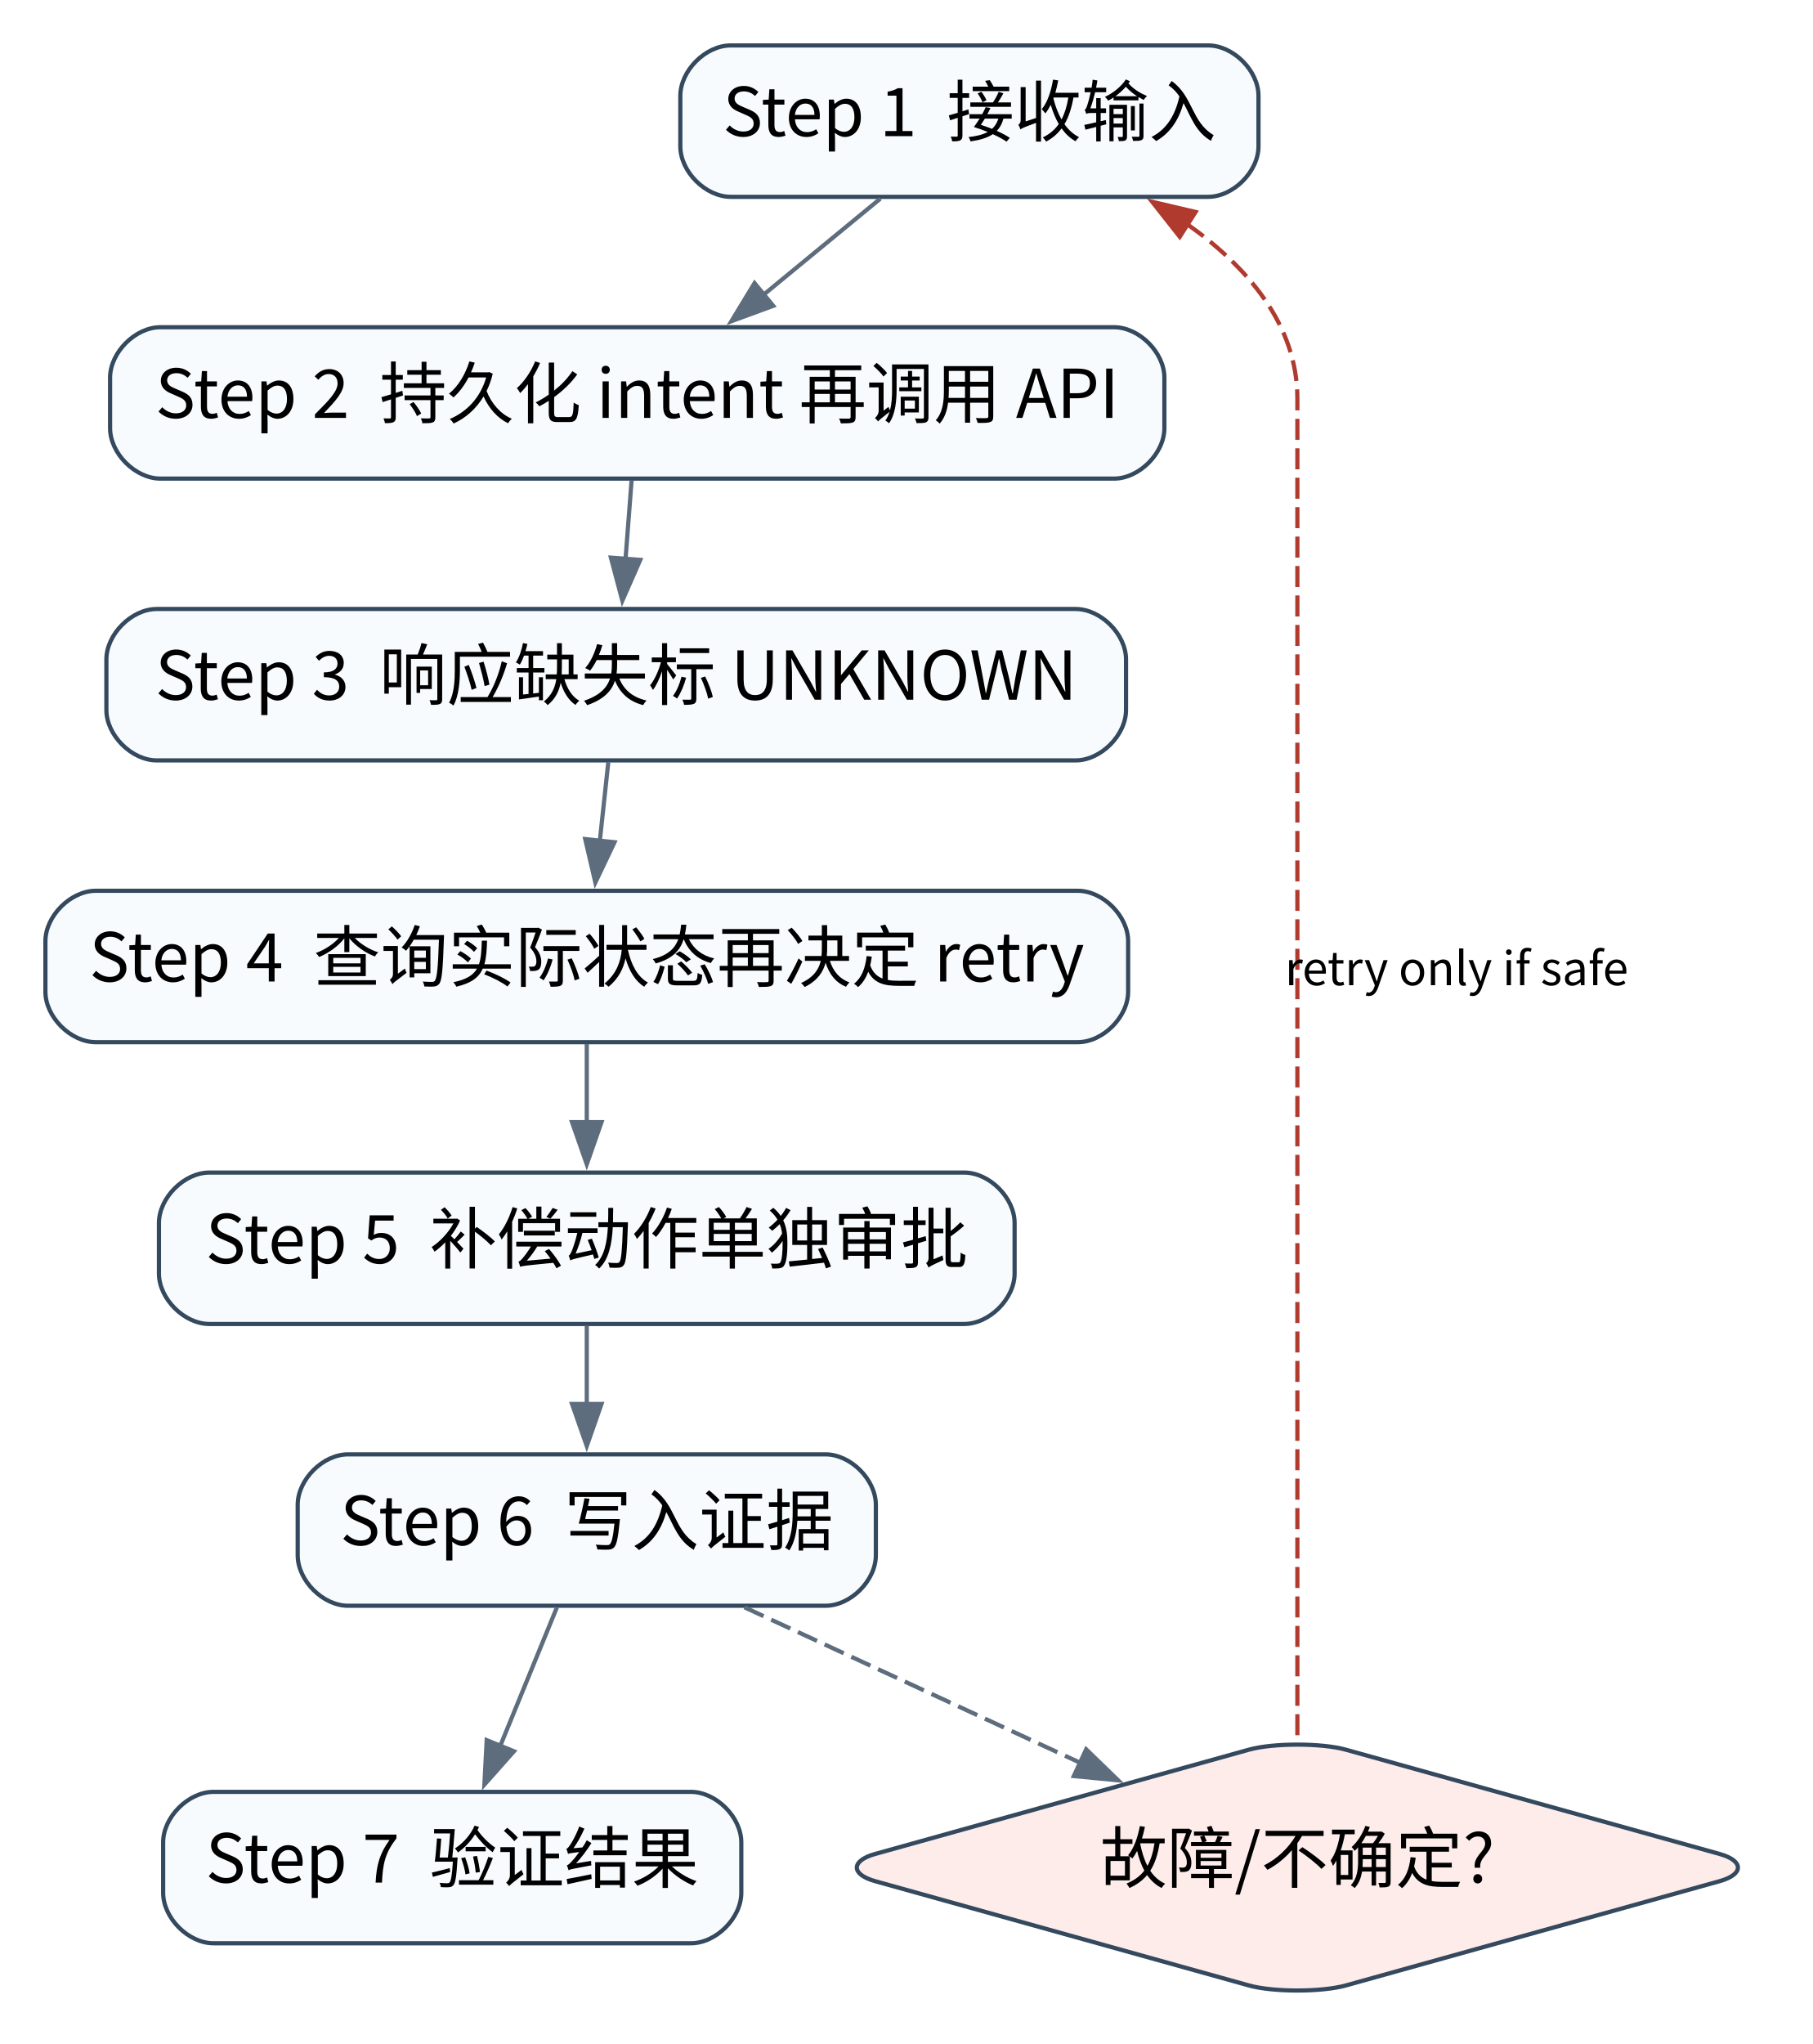
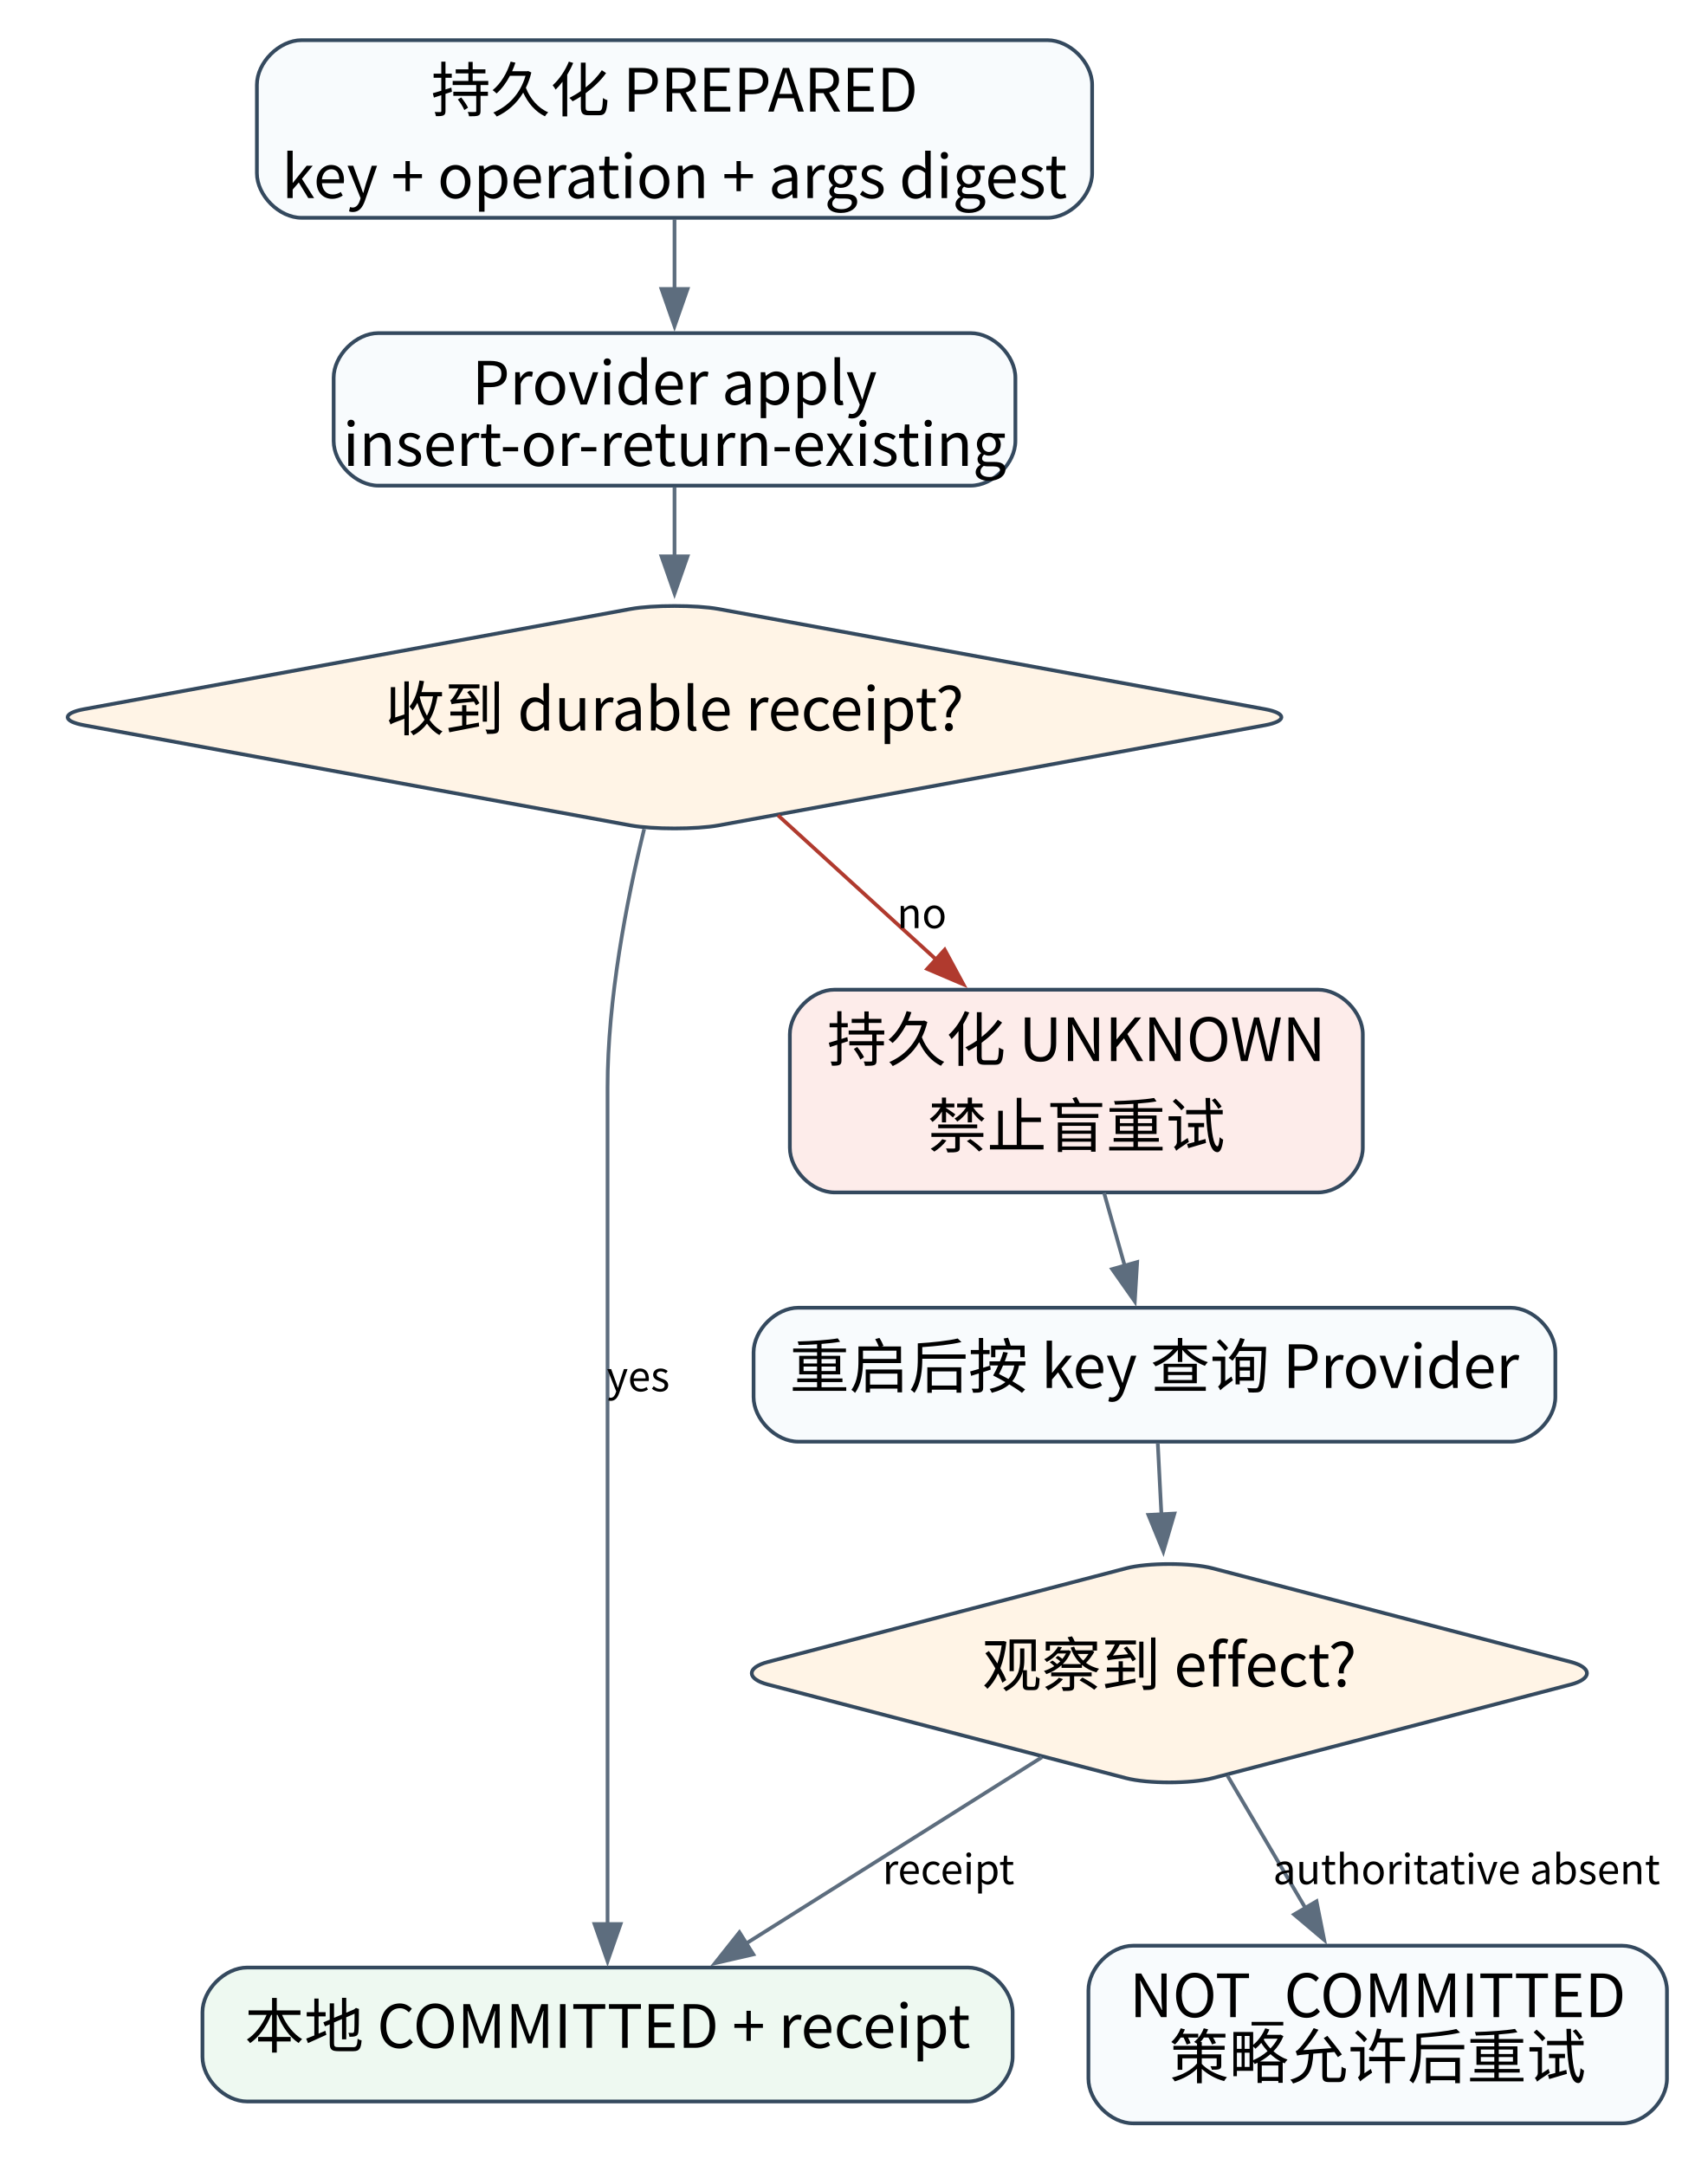
- <svg xmlns="http://www.w3.org/2000/svg" width="431pt" height="486pt" viewBox="0.00 0.00 431.00 486.00">
-   <g id="graph0" class="graph" transform="scale(1 1) rotate(0) translate(10.8 475.3)">
+ <svg xmlns="http://www.w3.org/2000/svg" width="459pt" height="582pt" viewBox="0.00 0.00 459.00 582.00">
+   <g id="graph0" class="graph" transform="scale(1 1) rotate(0) translate(10.8 570.8)">
    <g id="node1" class="node">
-       <path fill="#f8fbfd" stroke="#34495e" d="M276.5,-464.5C276.5,-464.5 163,-464.5 163,-464.5 157,-464.5 151,-458.5 151,-452.5 151,-452.5 151,-440.5 151,-440.5 151,-434.5 157,-428.5 163,-428.5 163,-428.5 276.5,-428.5 276.5,-428.5 282.5,-428.5 288.5,-434.5 288.5,-440.5 288.5,-440.5 288.5,-452.5 288.5,-452.5 288.5,-458.5 282.5,-464.5 276.5,-464.5" />
-       <text xml:space="preserve" text-anchor="middle" x="219.75" y="-442.93" font-family="Noto Sans CJK SC" font-size="16.00">Step 1  接收输入</text>
+       <path fill="#f8fbfd" stroke="#34495e" d="M270.75,-560C270.75,-560 70.25,-560 70.25,-560 64.25,-560 58.25,-554 58.25,-548 58.25,-548 58.25,-524.25 58.25,-524.25 58.25,-518.25 64.25,-512.25 70.25,-512.25 70.25,-512.25 270.75,-512.25 270.75,-512.25 276.75,-512.25 282.75,-518.25 282.75,-524.25 282.75,-524.25 282.75,-548 282.75,-548 282.75,-554 276.75,-560 270.75,-560" />
+       <text xml:space="preserve" text-anchor="middle" x="170.5" y="-540.8" font-family="Noto Sans CJK SC" font-size="16.00">持久化 PREPARED</text>
+       <text xml:space="preserve" text-anchor="middle" x="170.5" y="-517.55" font-family="Noto Sans CJK SC" font-size="16.00">key + operation + args digest</text>
    </g>
    <g id="node2" class="node">
-       <path fill="#f8fbfd" stroke="#34495e" d="M254.12,-397.5C254.12,-397.5 27.38,-397.5 27.38,-397.5 21.38,-397.5 15.38,-391.5 15.38,-385.5 15.38,-385.5 15.38,-373.5 15.38,-373.5 15.38,-367.5 21.38,-361.5 27.38,-361.5 27.38,-361.5 254.12,-361.5 254.12,-361.5 260.12,-361.5 266.12,-367.5 266.12,-373.5 266.12,-373.5 266.12,-385.5 266.12,-385.5 266.12,-391.5 260.12,-397.5 254.12,-397.5" />
-       <text xml:space="preserve" text-anchor="middle" x="140.75" y="-375.93" font-family="Noto Sans CJK SC" font-size="16.00">Step 2  持久化 intent 再调用 API</text>
+       <path fill="#f8fbfd" stroke="#34495e" d="M250.12,-481.25C250.12,-481.25 90.88,-481.25 90.88,-481.25 84.88,-481.25 78.88,-475.25 78.88,-469.25 78.88,-469.25 78.88,-452.25 78.88,-452.25 78.88,-446.25 84.88,-440.25 90.88,-440.25 90.88,-440.25 250.12,-440.25 250.12,-440.25 256.12,-440.25 262.12,-446.25 262.12,-452.25 262.12,-452.25 262.12,-469.25 262.12,-469.25 262.12,-475.25 256.12,-481.25 250.12,-481.25" />
+       <text xml:space="preserve" text-anchor="middle" x="170.5" y="-462.05" font-family="Noto Sans CJK SC" font-size="16.00">Provider apply</text>
+       <text xml:space="preserve" text-anchor="middle" x="170.5" y="-445.55" font-family="Noto Sans CJK SC" font-size="16.00">insert-or-return-existing</text>
    </g>
    <g id="edge1" class="edge">
-       <path fill="none" stroke="#5d6d7e" d="M198.58,-428.08C189.99,-421.01 179.91,-412.72 170.6,-405.06" />
-       <polygon fill="#5d6d7e" stroke="#5d6d7e" points="173.09,-402.58 163.15,-398.93 168.65,-407.98 173.09,-402.58" />
+       <path fill="none" stroke="#5d6d7e" d="M170.5,-511.91C170.5,-505.82 170.5,-499.16 170.5,-492.73" />
+       <polygon fill="#5d6d7e" stroke="#5d6d7e" points="174,-493.12 170.5,-483.12 167,-493.12 174,-493.12" />
    </g>
    <g id="node3" class="node">
-       <path fill="#f8fbfd" stroke="#34495e" d="M245,-330.5C245,-330.5 26.5,-330.5 26.5,-330.5 20.5,-330.5 14.5,-324.5 14.5,-318.5 14.5,-318.5 14.5,-306.5 14.5,-306.5 14.5,-300.5 20.5,-294.5 26.5,-294.5 26.5,-294.5 245,-294.5 245,-294.5 251,-294.5 257,-300.5 257,-306.5 257,-306.5 257,-318.5 257,-318.5 257,-324.5 251,-330.5 245,-330.5" />
-       <text xml:space="preserve" text-anchor="middle" x="135.75" y="-308.93" font-family="Noto Sans CJK SC" font-size="16.00">Step 3  响应缺失标 UNKNOWN</text>
+       <path fill="#fff4e6" stroke="#34495e" d="M158.7,-407.09C158.7,-407.09 11.8,-380.16 11.8,-380.16 5.9,-379.08 5.9,-376.92 11.8,-375.84 11.8,-375.84 158.7,-348.91 158.7,-348.91 164.6,-347.83 176.4,-347.83 182.3,-348.91 182.3,-348.91 329.2,-375.84 329.2,-375.84 335.1,-376.92 335.1,-379.08 329.2,-380.16 329.2,-380.16 182.3,-407.09 182.3,-407.09 176.4,-408.17 164.6,-408.17 158.7,-407.09" />
+       <text xml:space="preserve" text-anchor="middle" x="170.5" y="-374.43" font-family="Noto Sans CJK SC" font-size="16.00">收到 durable receipt?</text>
    </g>
    <g id="edge2" class="edge">
-       <path fill="none" stroke="#5d6d7e" d="M139.41,-361.08C138.96,-355.25 138.45,-348.59 137.95,-342.14" />
-       <polygon fill="#5d6d7e" stroke="#5d6d7e" points="141.47,-342.18 137.21,-332.48 134.49,-342.71 141.47,-342.18" />
+       <path fill="none" stroke="#5d6d7e" d="M170.5,-439.79C170.5,-433.98 170.5,-427.42 170.5,-420.8" />
+       <polygon fill="#5d6d7e" stroke="#5d6d7e" points="174,-421.25 170.5,-411.25 167,-421.25 174,-421.25" />
    </g>
    <g id="node4" class="node">
-       <path fill="#f8fbfd" stroke="#34495e" d="M245.5,-263.5C245.5,-263.5 12,-263.5 12,-263.5 6,-263.5 0,-257.5 0,-251.5 0,-251.5 0,-239.5 0,-239.5 0,-233.5 6,-227.5 12,-227.5 12,-227.5 245.5,-227.5 245.5,-227.5 251.5,-227.5 257.5,-233.5 257.5,-239.5 257.5,-239.5 257.5,-251.5 257.5,-251.5 257.5,-257.5 251.5,-263.5 245.5,-263.5" />
-       <text xml:space="preserve" text-anchor="middle" x="128.75" y="-241.93" font-family="Noto Sans CJK SC" font-size="16.00">Step 4  查询实际状态再决定 retry</text>
+       <path fill="#eef9f1" stroke="#34495e" d="M249.38,-41.88C249.38,-41.88 55.63,-41.88 55.63,-41.88 49.63,-41.88 43.62,-35.88 43.62,-29.88 43.62,-29.88 43.62,-17.87 43.62,-17.87 43.62,-11.87 49.62,-5.88 55.62,-5.88 55.62,-5.88 249.38,-5.88 249.38,-5.88 255.38,-5.88 261.38,-11.88 261.38,-17.88 261.38,-17.88 261.38,-29.88 261.38,-29.88 261.38,-35.88 255.38,-41.88 249.38,-41.88" />
+       <text xml:space="preserve" text-anchor="middle" x="152.5" y="-20.3" font-family="Noto Sans CJK SC" font-size="16.00">本地 COMMITTED + receipt</text>
    </g>
    <g id="edge3" class="edge">
-       <path fill="none" stroke="#5d6d7e" d="M133.87,-294.08C133.25,-288.25 132.53,-281.59 131.83,-275.14" />
-       <polygon fill="#5d6d7e" stroke="#5d6d7e" points="135.34,-275.04 130.79,-265.47 128.38,-275.79 135.34,-275.04" />
+       <path fill="none" stroke="#5d6d7e" d="M162.34,-347.95C157.58,-328.46 152.5,-302.14 152.5,-278.5 152.5,-278.5 152.5,-278.5 152.5,-120 152.5,-97.65 152.5,-72.34 152.5,-53.45" />
+       <polygon fill="#5d6d7e" stroke="#5d6d7e" points="156,-53.57 152.5,-43.57 149,-53.57 156,-53.57" />
+       <text xml:space="preserve" text-anchor="middle" x="160.75" y="-196.8" font-family="Noto Sans CJK SC" font-size="11.00">yes</text>
    </g>
    <g id="node5" class="node">
-       <path fill="#f8fbfd" stroke="#34495e" d="M218.5,-196.5C218.5,-196.5 39,-196.5 39,-196.5 33,-196.5 27,-190.5 27,-184.5 27,-184.5 27,-172.5 27,-172.5 27,-166.5 33,-160.5 39,-160.5 39,-160.5 218.5,-160.5 218.5,-160.5 224.5,-160.5 230.5,-166.5 230.5,-172.5 230.5,-172.5 230.5,-184.5 230.5,-184.5 230.5,-190.5 224.5,-196.5 218.5,-196.5" />
-       <text xml:space="preserve" text-anchor="middle" x="128.75" y="-174.93" font-family="Noto Sans CJK SC" font-size="16.00">Step 5  补偿动作单独审批</text>
+       <path fill="#fdecea" stroke="#34495e" d="M343.5,-304.75C343.5,-304.75 213.5,-304.75 213.5,-304.75 207.5,-304.75 201.5,-298.75 201.5,-292.75 201.5,-292.75 201.5,-262.25 201.5,-262.25 201.5,-256.25 207.5,-250.25 213.5,-250.25 213.5,-250.25 343.5,-250.25 343.5,-250.25 349.5,-250.25 355.5,-256.25 355.5,-262.25 355.5,-262.25 355.5,-292.75 355.5,-292.75 355.5,-298.75 349.5,-304.75 343.5,-304.75" />
+       <text xml:space="preserve" text-anchor="middle" x="278.5" y="-285.55" font-family="Noto Sans CJK SC" font-size="16.00">持久化 UNKNOWN</text>
+       <text xml:space="preserve" text-anchor="middle" x="278.5" y="-262.3" font-family="Noto Sans CJK SC" font-size="16.00">禁止盲重试</text>
    </g>
    <g id="edge4" class="edge">
-       <path fill="none" stroke="#5d6d7e" d="M128.75,-227.08C128.75,-221.25 128.75,-214.59 128.75,-208.14" />
-       <polygon fill="#5d6d7e" stroke="#5d6d7e" points="132.25,-208.48 128.75,-198.48 125.25,-208.48 132.25,-208.48" />
+       <path fill="none" stroke="#b03a2e" d="M198.31,-351.63C211.25,-339.83 226.84,-325.62 240.81,-312.87" />
+       <polygon fill="#b03a2e" stroke="#b03a2e" points="243.12,-315.5 248.15,-306.18 238.41,-310.33 243.12,-315.5" />
+       <text xml:space="preserve" text-anchor="middle" x="236.97" y="-321.3" font-family="Noto Sans CJK SC" font-size="11.00">no</text>
    </g>
    <g id="node6" class="node">
-       <path fill="#f8fbfd" stroke="#34495e" d="M185.5,-129.5C185.5,-129.5 72,-129.5 72,-129.5 66,-129.5 60,-123.5 60,-117.5 60,-117.5 60,-105.5 60,-105.5 60,-99.5 66,-93.5 72,-93.5 72,-93.5 185.5,-93.5 185.5,-93.5 191.5,-93.5 197.5,-99.5 197.5,-105.5 197.5,-105.5 197.5,-117.5 197.5,-117.5 197.5,-123.5 191.5,-129.5 185.5,-129.5" />
-       <text xml:space="preserve" text-anchor="middle" x="128.75" y="-107.92" font-family="Noto Sans CJK SC" font-size="16.00">Step 6  写入证据</text>
+       <path fill="#f8fbfd" stroke="#34495e" d="M395.25,-219.25C395.25,-219.25 203.75,-219.25 203.75,-219.25 197.75,-219.25 191.75,-213.25 191.75,-207.25 191.75,-207.25 191.75,-195.25 191.75,-195.25 191.75,-189.25 197.75,-183.25 203.75,-183.25 203.75,-183.25 395.25,-183.25 395.25,-183.25 401.25,-183.25 407.25,-189.25 407.25,-195.25 407.25,-195.25 407.25,-207.25 407.25,-207.25 407.25,-213.25 401.25,-219.25 395.25,-219.25" />
+       <text xml:space="preserve" text-anchor="middle" x="299.5" y="-197.68" font-family="Noto Sans CJK SC" font-size="16.00">重启后按 key 查询 Provider</text>
    </g>
    <g id="edge5" class="edge">
-       <path fill="none" stroke="#5d6d7e" d="M128.75,-160.08C128.75,-154.25 128.75,-147.59 128.75,-141.14" />
-       <polygon fill="#5d6d7e" stroke="#5d6d7e" points="132.25,-141.48 128.75,-131.48 125.25,-141.48 132.25,-141.48" />
+       <path fill="none" stroke="#5d6d7e" d="M285.96,-250.11C287.76,-243.76 289.69,-236.94 291.51,-230.5" />
+       <polygon fill="#5d6d7e" stroke="#5d6d7e" points="294.85,-231.53 294.21,-220.96 288.12,-229.63 294.85,-231.53" />
    </g>
    <g id="node7" class="node">
-       <path fill="#f8fbfd" stroke="#34495e" d="M153.5,-49.25C153.5,-49.25 40,-49.25 40,-49.25 34,-49.25 28,-43.25 28,-37.25 28,-37.25 28,-25.25 28,-25.25 28,-19.25 34,-13.25 40,-13.25 40,-13.25 153.5,-13.25 153.5,-13.25 159.5,-13.25 165.5,-19.25 165.5,-25.25 165.5,-25.25 165.5,-37.25 165.5,-37.25 165.5,-43.25 159.5,-49.25 153.5,-49.25" />
-       <text xml:space="preserve" text-anchor="middle" x="96.75" y="-27.68" font-family="Noto Sans CJK SC" font-size="16.00">Step 7  验证结果</text>
+       <path fill="#fff4e6" stroke="#34495e" d="M291.89,-149.21C291.89,-149.21 195.61,-124.04 195.61,-124.04 189.8,-122.52 189.8,-119.48 195.61,-117.96 195.61,-117.96 291.89,-92.79 291.89,-92.79 297.7,-91.27 309.3,-91.27 315.11,-92.79 315.11,-92.79 411.39,-117.96 411.39,-117.96 417.2,-119.48 417.2,-122.52 411.39,-124.04 411.39,-124.04 315.11,-149.21 315.11,-149.21 309.3,-150.73 297.7,-150.73 291.89,-149.21" />
+       <text xml:space="preserve" text-anchor="middle" x="303.5" y="-117.42" font-family="Noto Sans CJK SC" font-size="16.00">观察到 effect?</text>
    </g>
    <g id="edge6" class="edge">
-       <path fill="none" stroke="#5d6d7e" d="M121.65,-93.13C117.67,-83.41 112.62,-71.05 108.11,-60.02" />
-       <polygon fill="#5d6d7e" stroke="#5d6d7e" points="111.43,-58.9 104.4,-50.97 104.95,-61.55 111.43,-58.9" />
+       <path fill="none" stroke="#5d6d7e" d="M300.39,-182.88C300.68,-177.11 301.02,-170.42 301.37,-163.63" />
+       <polygon fill="#5d6d7e" stroke="#5d6d7e" points="304.86,-163.92 301.88,-153.75 297.87,-163.56 304.86,-163.92" />
+     </g>
+     <g id="edge7" class="edge">
+       <path fill="none" stroke="#5d6d7e" d="M269.24,-98.41C245.53,-83.48 213.99,-63.61 189.68,-48.3" />
+       <polygon fill="#5d6d7e" stroke="#5d6d7e" points="191.68,-45.42 181.36,-43.05 187.95,-51.35 191.68,-45.42" />
+       <text xml:space="preserve" text-anchor="middle" x="244.12" y="-64.3" font-family="Noto Sans CJK SC" font-size="11.00">receipt</text>
    </g>
    <g id="node8" class="node">
-       <path fill="#fdecea" stroke="#34495e" d="M286.19,-59.27C286.19,-59.27 197.31,-34.48 197.31,-34.48 191.53,-32.86 191.53,-29.64 197.31,-28.02 197.31,-28.02 286.19,-3.23 286.19,-3.23 291.97,-1.61 303.53,-1.61 309.31,-3.23 309.31,-3.23 398.19,-28.02 398.19,-28.02 403.97,-29.64 403.97,-32.86 398.19,-34.48 398.19,-34.48 309.31,-59.27 309.31,-59.27 303.53,-60.89 291.97,-60.89 286.19,-59.27" />
-       <text xml:space="preserve" text-anchor="middle" x="297.75" y="-27.68" font-family="Noto Sans CJK SC" font-size="16.00">故障/不确定?</text>
-     </g>
-     <g id="edge7" class="edge">
-       <path fill="none" stroke="#5d6d7e" stroke-dasharray="5,2" d="M166.26,-93.13C189.76,-82.25 220.38,-68.08 246.15,-56.14" />
-       <polygon fill="#5d6d7e" stroke="#5d6d7e" points="247.52,-59.36 255.13,-51.99 244.58,-53.01 247.52,-59.36" />
+       <path fill="#f8fbfd" stroke="#34495e" d="M425.25,-47.75C425.25,-47.75 293.75,-47.75 293.75,-47.75 287.75,-47.75 281.75,-41.75 281.75,-35.75 281.75,-35.75 281.75,-12 281.75,-12 281.75,-6 287.75,0 293.75,0 293.75,0 425.25,0 425.25,0 431.25,0 437.25,-6 437.25,-12 437.25,-12 437.25,-35.75 437.25,-35.75 437.25,-41.75 431.25,-47.75 425.25,-47.75" />
+       <text xml:space="preserve" text-anchor="middle" x="359.5" y="-28.55" font-family="Noto Sans CJK SC" font-size="16.00">NOT_COMMITTED</text>
+       <text xml:space="preserve" text-anchor="middle" x="359.5" y="-12.05" font-family="Noto Sans CJK SC" font-size="16.00">策略允许后重试</text>
    </g>
    <g id="edge8" class="edge">
-       <path fill="none" stroke="#b03a2e" stroke-dasharray="5,2" d="M297.75,-62.72C297.75,-77.2 297.75,-94.74 297.75,-110.5 297.75,-380.5 297.75,-380.5 297.75,-380.5 297.75,-398.16 285.8,-411.96 271.25,-422.21" />
-       <polygon fill="#b03a2e" stroke="#b03a2e" points="269.78,-419 263.22,-427.32 273.54,-424.9 269.78,-419" />
-       <text xml:space="preserve" text-anchor="middle" x="335.62" y="-241.05" font-family="Noto Sans CJK SC" font-size="11.00">retry only if safe</text>
+       <path fill="none" stroke="#5d6d7e" d="M319.1,-93.5C325.61,-82.45 333.24,-69.49 340.1,-57.83" />
+       <polygon fill="#5d6d7e" stroke="#5d6d7e" points="343.06,-59.69 345.12,-49.3 337.03,-56.14 343.06,-59.69" />
+       <text xml:space="preserve" text-anchor="middle" x="383.39" y="-64.3" font-family="Noto Sans CJK SC" font-size="11.00">authoritative absent</text>
    </g>
  </g>
</svg>
